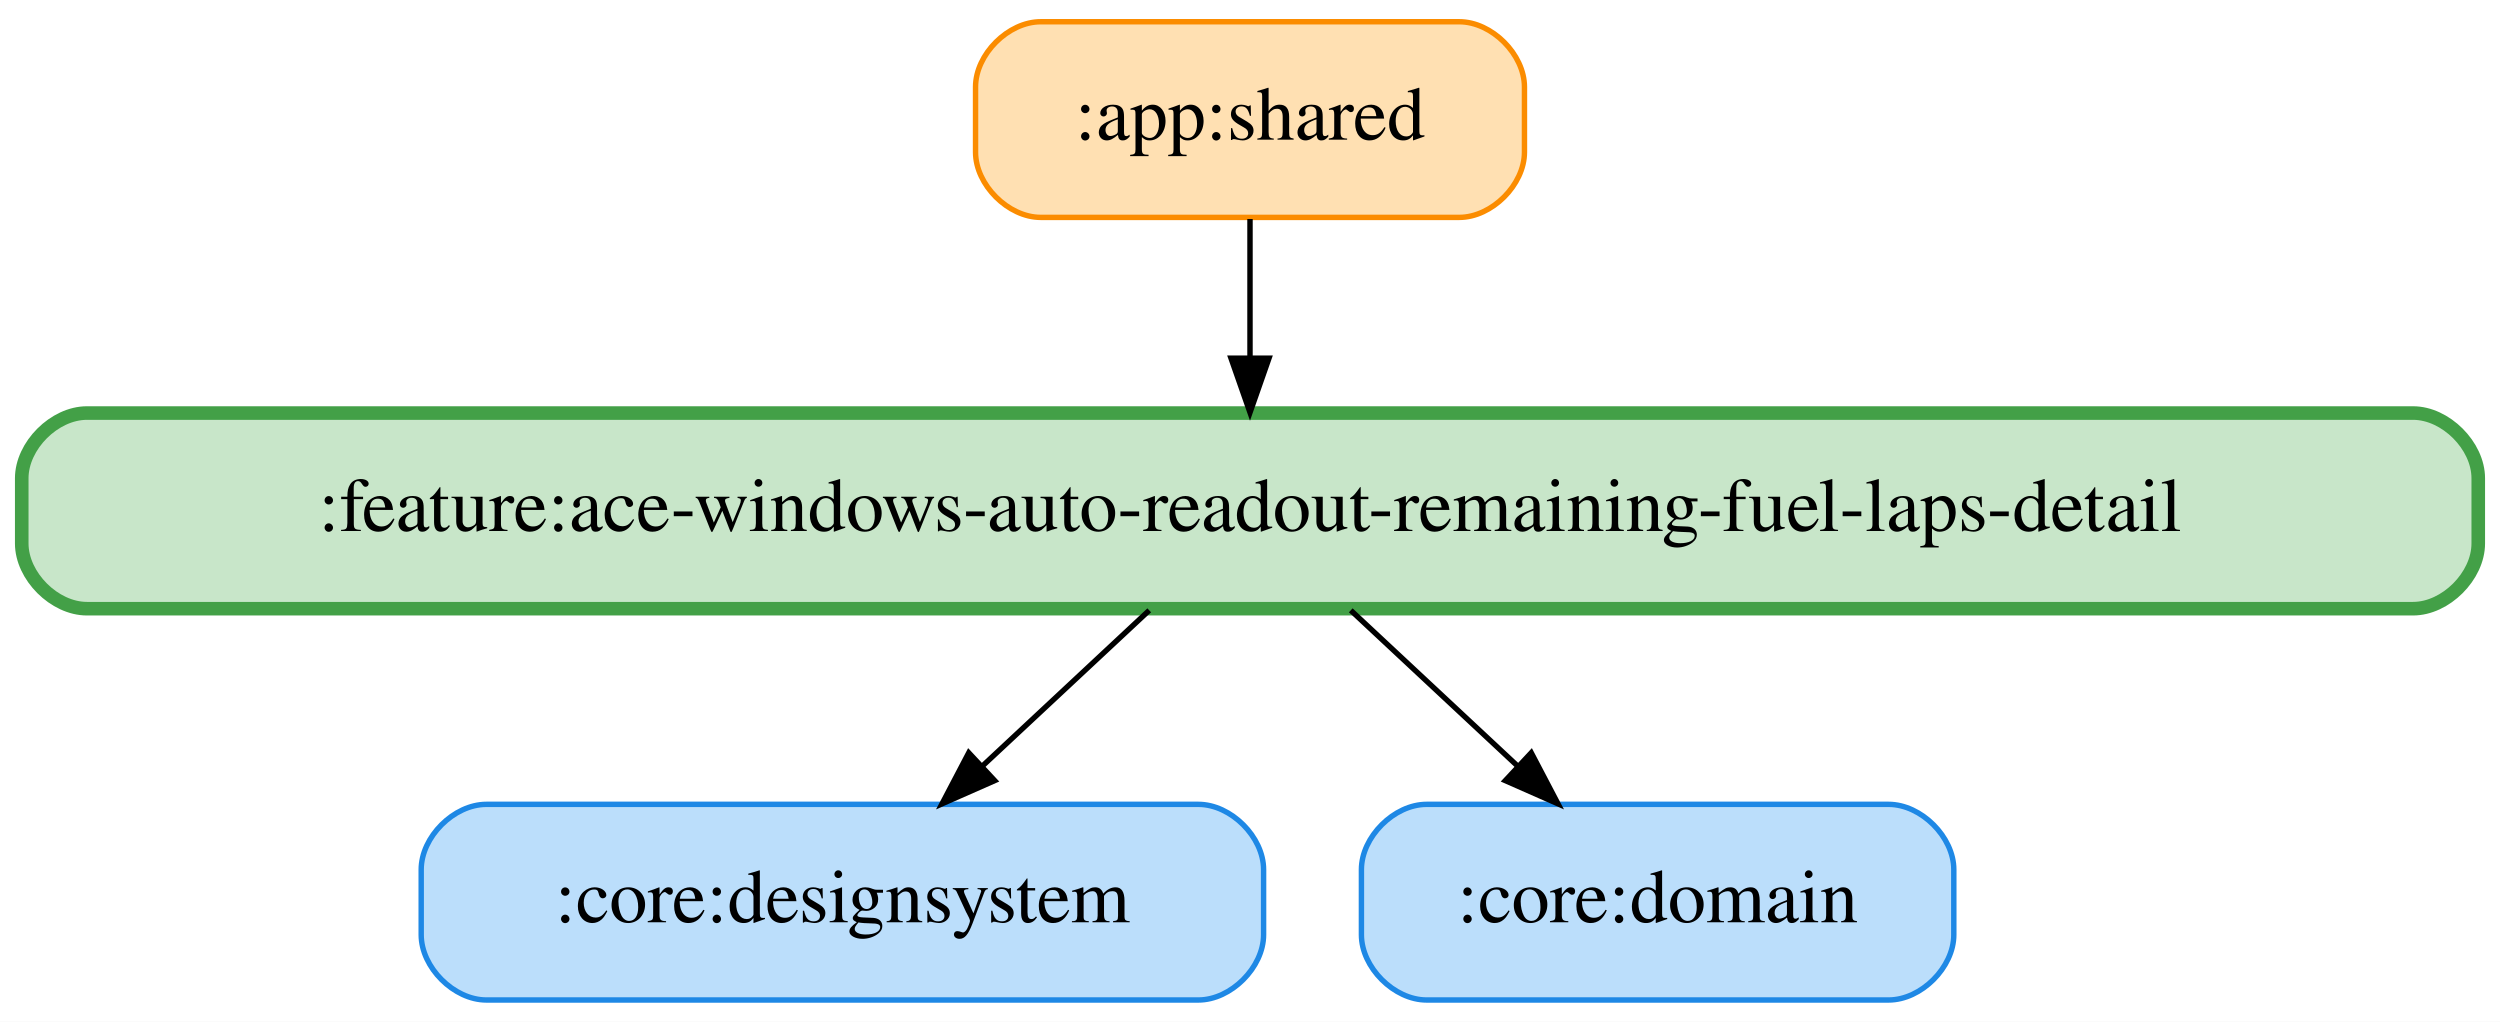
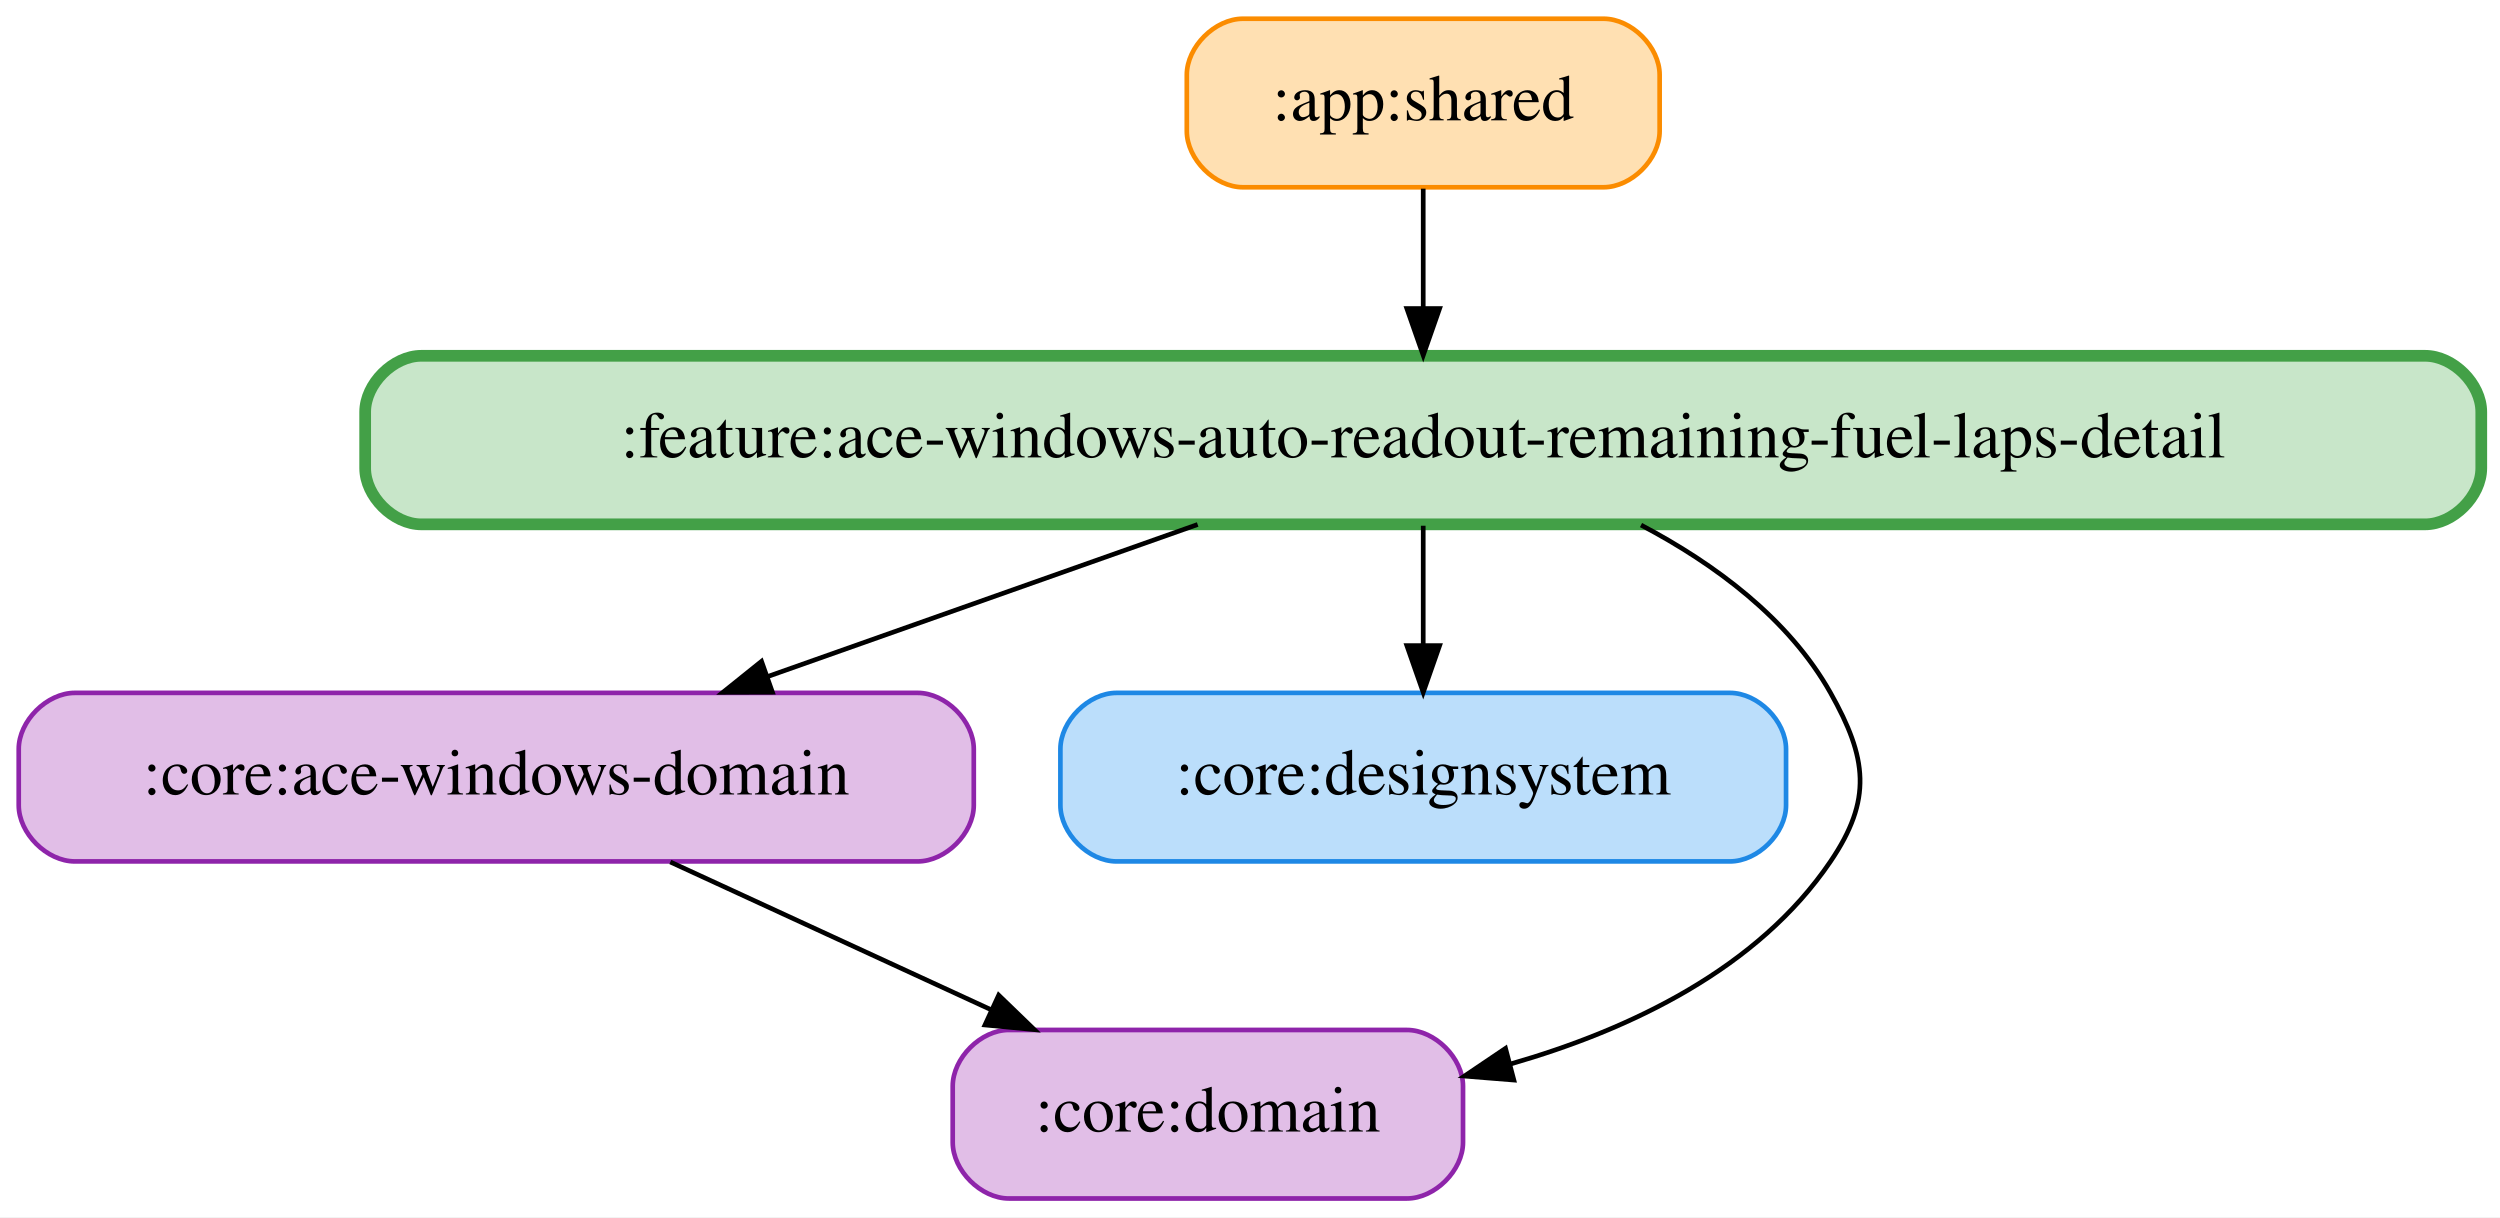
- <svg xmlns="http://www.w3.org/2000/svg" width="460pt" height="188pt" viewBox="0.00 0.00 460.00 188.00">
-   <g id="graph0" class="graph" transform="scale(1 1) rotate(0) translate(4 184)">
-     <polygon fill="white" stroke="transparent" points="-4,4 -4,-184 456,-184 456,4 -4,4" />
+ <svg xmlns="http://www.w3.org/2000/svg" width="534pt" height="260pt" viewBox="0.00 0.00 534.00 260.00">
+   <g id="graph0" class="graph" transform="scale(1 1) rotate(0) translate(4 256)">
+     <polygon fill="white" stroke="transparent" points="-4,4 -4,-256 530,-256 530,4 -4,4" />
    <g id="node1" class="node">
-       <path fill="#ffe0b2" stroke="#fb8c00" d="M264.5,-180C264.5,-180 187.5,-180 187.5,-180 181.5,-180 175.5,-174 175.5,-168 175.5,-168 175.5,-156 175.5,-156 175.5,-150 181.5,-144 187.5,-144 187.5,-144 264.5,-144 264.5,-144 270.5,-144 276.5,-150 276.5,-156 276.5,-156 276.5,-168 276.5,-168 276.5,-174 270.5,-180 264.5,-180" />
-       <text text-anchor="middle" x="226" y="-158.3" font-family="Times,serif" font-size="14.00">:app:shared</text>
+       <path fill="#ffe0b2" stroke="#fb8c00" d="M338.5,-252C338.5,-252 261.5,-252 261.5,-252 255.5,-252 249.5,-246 249.5,-240 249.5,-240 249.5,-228 249.5,-228 249.5,-222 255.5,-216 261.5,-216 261.5,-216 338.5,-216 338.5,-216 344.5,-216 350.5,-222 350.5,-228 350.5,-228 350.5,-240 350.5,-240 350.5,-246 344.5,-252 338.5,-252" />
+       <text text-anchor="middle" x="300" y="-230.3" font-family="Times,serif" font-size="14.00">:app:shared</text>
+     </g>
+     <g id="node5" class="node">
+       <path fill="#c8e6c9" stroke="#43a047" stroke-width="2.5" d="M514,-180C514,-180 86,-180 86,-180 80,-180 74,-174 74,-168 74,-168 74,-156 74,-156 74,-150 80,-144 86,-144 86,-144 514,-144 514,-144 520,-144 526,-150 526,-156 526,-156 526,-168 526,-168 526,-174 520,-180 514,-180" />
+       <text text-anchor="middle" x="300" y="-158.3" font-family="Times,serif" font-size="14.00">:feature:ace-windows-auto-readout-remaining-fuel-laps-detail</text>
+     </g>
+     <g id="edge1" class="edge">
+       <path fill="none" stroke="black" d="M300,-215.7C300,-207.98 300,-198.71 300,-190.11" />
+       <polygon fill="black" stroke="black" points="303.5,-190.1 300,-180.1 296.5,-190.1 303.5,-190.1" />
+     </g>
+     <g id="node2" class="node">
+       <path fill="#e1bee7" stroke="#8e24aa" d="M192,-108C192,-108 12,-108 12,-108 6,-108 0,-102 0,-96 0,-96 0,-84 0,-84 0,-78 6,-72 12,-72 12,-72 192,-72 192,-72 198,-72 204,-78 204,-84 204,-84 204,-96 204,-96 204,-102 198,-108 192,-108" />
+       <text text-anchor="middle" x="102" y="-86.3" font-family="Times,serif" font-size="14.00">:core:ace-windows-domain</text>
    </g>
    <g id="node4" class="node">
-       <path fill="#c8e6c9" stroke="#43a047" stroke-width="2.5" d="M440,-108C440,-108 12,-108 12,-108 6,-108 0,-102 0,-96 0,-96 0,-84 0,-84 0,-78 6,-72 12,-72 12,-72 440,-72 440,-72 446,-72 452,-78 452,-84 452,-84 452,-96 452,-96 452,-102 446,-108 440,-108" />
-       <text text-anchor="middle" x="226" y="-86.3" font-family="Times,serif" font-size="14.00">:feature:ace-windows-auto-readout-remaining-fuel-laps-detail</text>
+       <path fill="#e1bee7" stroke="#8e24aa" d="M296.5,-36C296.5,-36 211.5,-36 211.5,-36 205.5,-36 199.5,-30 199.5,-24 199.5,-24 199.5,-12 199.5,-12 199.5,-6 205.5,0 211.5,0 211.5,0 296.5,0 296.5,0 302.5,0 308.5,-6 308.5,-12 308.5,-12 308.5,-24 308.5,-24 308.5,-30 302.5,-36 296.5,-36" />
+       <text text-anchor="middle" x="254" y="-14.3" font-family="Times,serif" font-size="14.00">:core:domain</text>
    </g>
-     <g id="edge1" class="edge">
-       <path fill="none" stroke="black" d="M226,-143.7C226,-135.98 226,-126.71 226,-118.11" />
-       <polygon fill="black" stroke="black" points="229.5,-118.1 226,-108.1 222.5,-118.1 229.5,-118.1" />
-     </g>
-     <g id="node2" class="node">
-       <path fill="#bbdefb" stroke="#1e88e5" d="M216.5,-36C216.5,-36 85.5,-36 85.5,-36 79.5,-36 73.5,-30 73.5,-24 73.5,-24 73.5,-12 73.5,-12 73.5,-6 79.5,0 85.5,0 85.5,0 216.5,0 216.5,0 222.5,0 228.5,-6 228.5,-12 228.5,-12 228.5,-24 228.5,-24 228.5,-30 222.5,-36 216.5,-36" />
-       <text text-anchor="middle" x="151" y="-14.3" font-family="Times,serif" font-size="14.00">:core:designsystem</text>
+     <g id="edge2" class="edge">
+       <path fill="none" stroke="black" d="M139.18,-71.88C159.87,-62.35 185.8,-50.41 207.78,-40.28" />
+       <polygon fill="black" stroke="black" points="209.32,-43.43 216.94,-36.07 206.39,-37.07 209.32,-43.43" />
    </g>
    <g id="node3" class="node">
-       <path fill="#bbdefb" stroke="#1e88e5" d="M343.5,-36C343.5,-36 258.5,-36 258.5,-36 252.5,-36 246.5,-30 246.5,-24 246.5,-24 246.5,-12 246.5,-12 246.5,-6 252.5,0 258.5,0 258.5,0 343.5,0 343.5,0 349.5,0 355.5,-6 355.5,-12 355.5,-12 355.5,-24 355.5,-24 355.5,-30 349.5,-36 343.5,-36" />
-       <text text-anchor="middle" x="301" y="-14.3" font-family="Times,serif" font-size="14.00">:core:domain</text>
+       <path fill="#bbdefb" stroke="#1e88e5" d="M365.5,-108C365.5,-108 234.5,-108 234.5,-108 228.5,-108 222.5,-102 222.5,-96 222.5,-96 222.5,-84 222.5,-84 222.5,-78 228.5,-72 234.5,-72 234.5,-72 365.5,-72 365.5,-72 371.5,-72 377.5,-78 377.5,-84 377.5,-84 377.5,-96 377.5,-96 377.5,-102 371.5,-108 365.5,-108" />
+       <text text-anchor="middle" x="300" y="-86.3" font-family="Times,serif" font-size="14.00">:core:designsystem</text>
+     </g>
+     <g id="edge4" class="edge">
+       <path fill="none" stroke="black" d="M251.82,-143.97C224.15,-134.19 189.22,-121.84 160.05,-111.52" />
+       <polygon fill="black" stroke="black" points="160.99,-108.14 150.4,-108.11 158.66,-114.74 160.99,-108.14" />
+     </g>
+     <g id="edge5" class="edge">
+       <path fill="none" stroke="black" d="M300,-143.7C300,-135.98 300,-126.71 300,-118.11" />
+       <polygon fill="black" stroke="black" points="303.5,-118.1 300,-108.1 296.5,-118.1 303.5,-118.1" />
    </g>
    <g id="edge3" class="edge">
-       <path fill="none" stroke="black" d="M207.46,-71.7C198.2,-63.05 186.84,-52.45 176.74,-43.03" />
-       <polygon fill="black" stroke="black" points="179.02,-40.37 169.33,-36.1 174.25,-45.49 179.02,-40.37" />
-     </g>
-     <g id="edge2" class="edge">
-       <path fill="none" stroke="black" d="M244.54,-71.7C253.8,-63.05 265.16,-52.45 275.26,-43.03" />
-       <polygon fill="black" stroke="black" points="277.75,-45.49 282.67,-36.1 272.98,-40.37 277.75,-45.49" />
+       <path fill="none" stroke="black" d="M346.52,-143.85C362.25,-135.56 378.08,-123.88 387,-108 394.84,-94.05 395.98,-85.24 387,-72 371.48,-49.11 344.32,-36.1 318.57,-28.71" />
+       <polygon fill="black" stroke="black" points="319.36,-25.3 308.8,-26.15 317.58,-32.07 319.36,-25.3" />
    </g>
  </g>
</svg>
